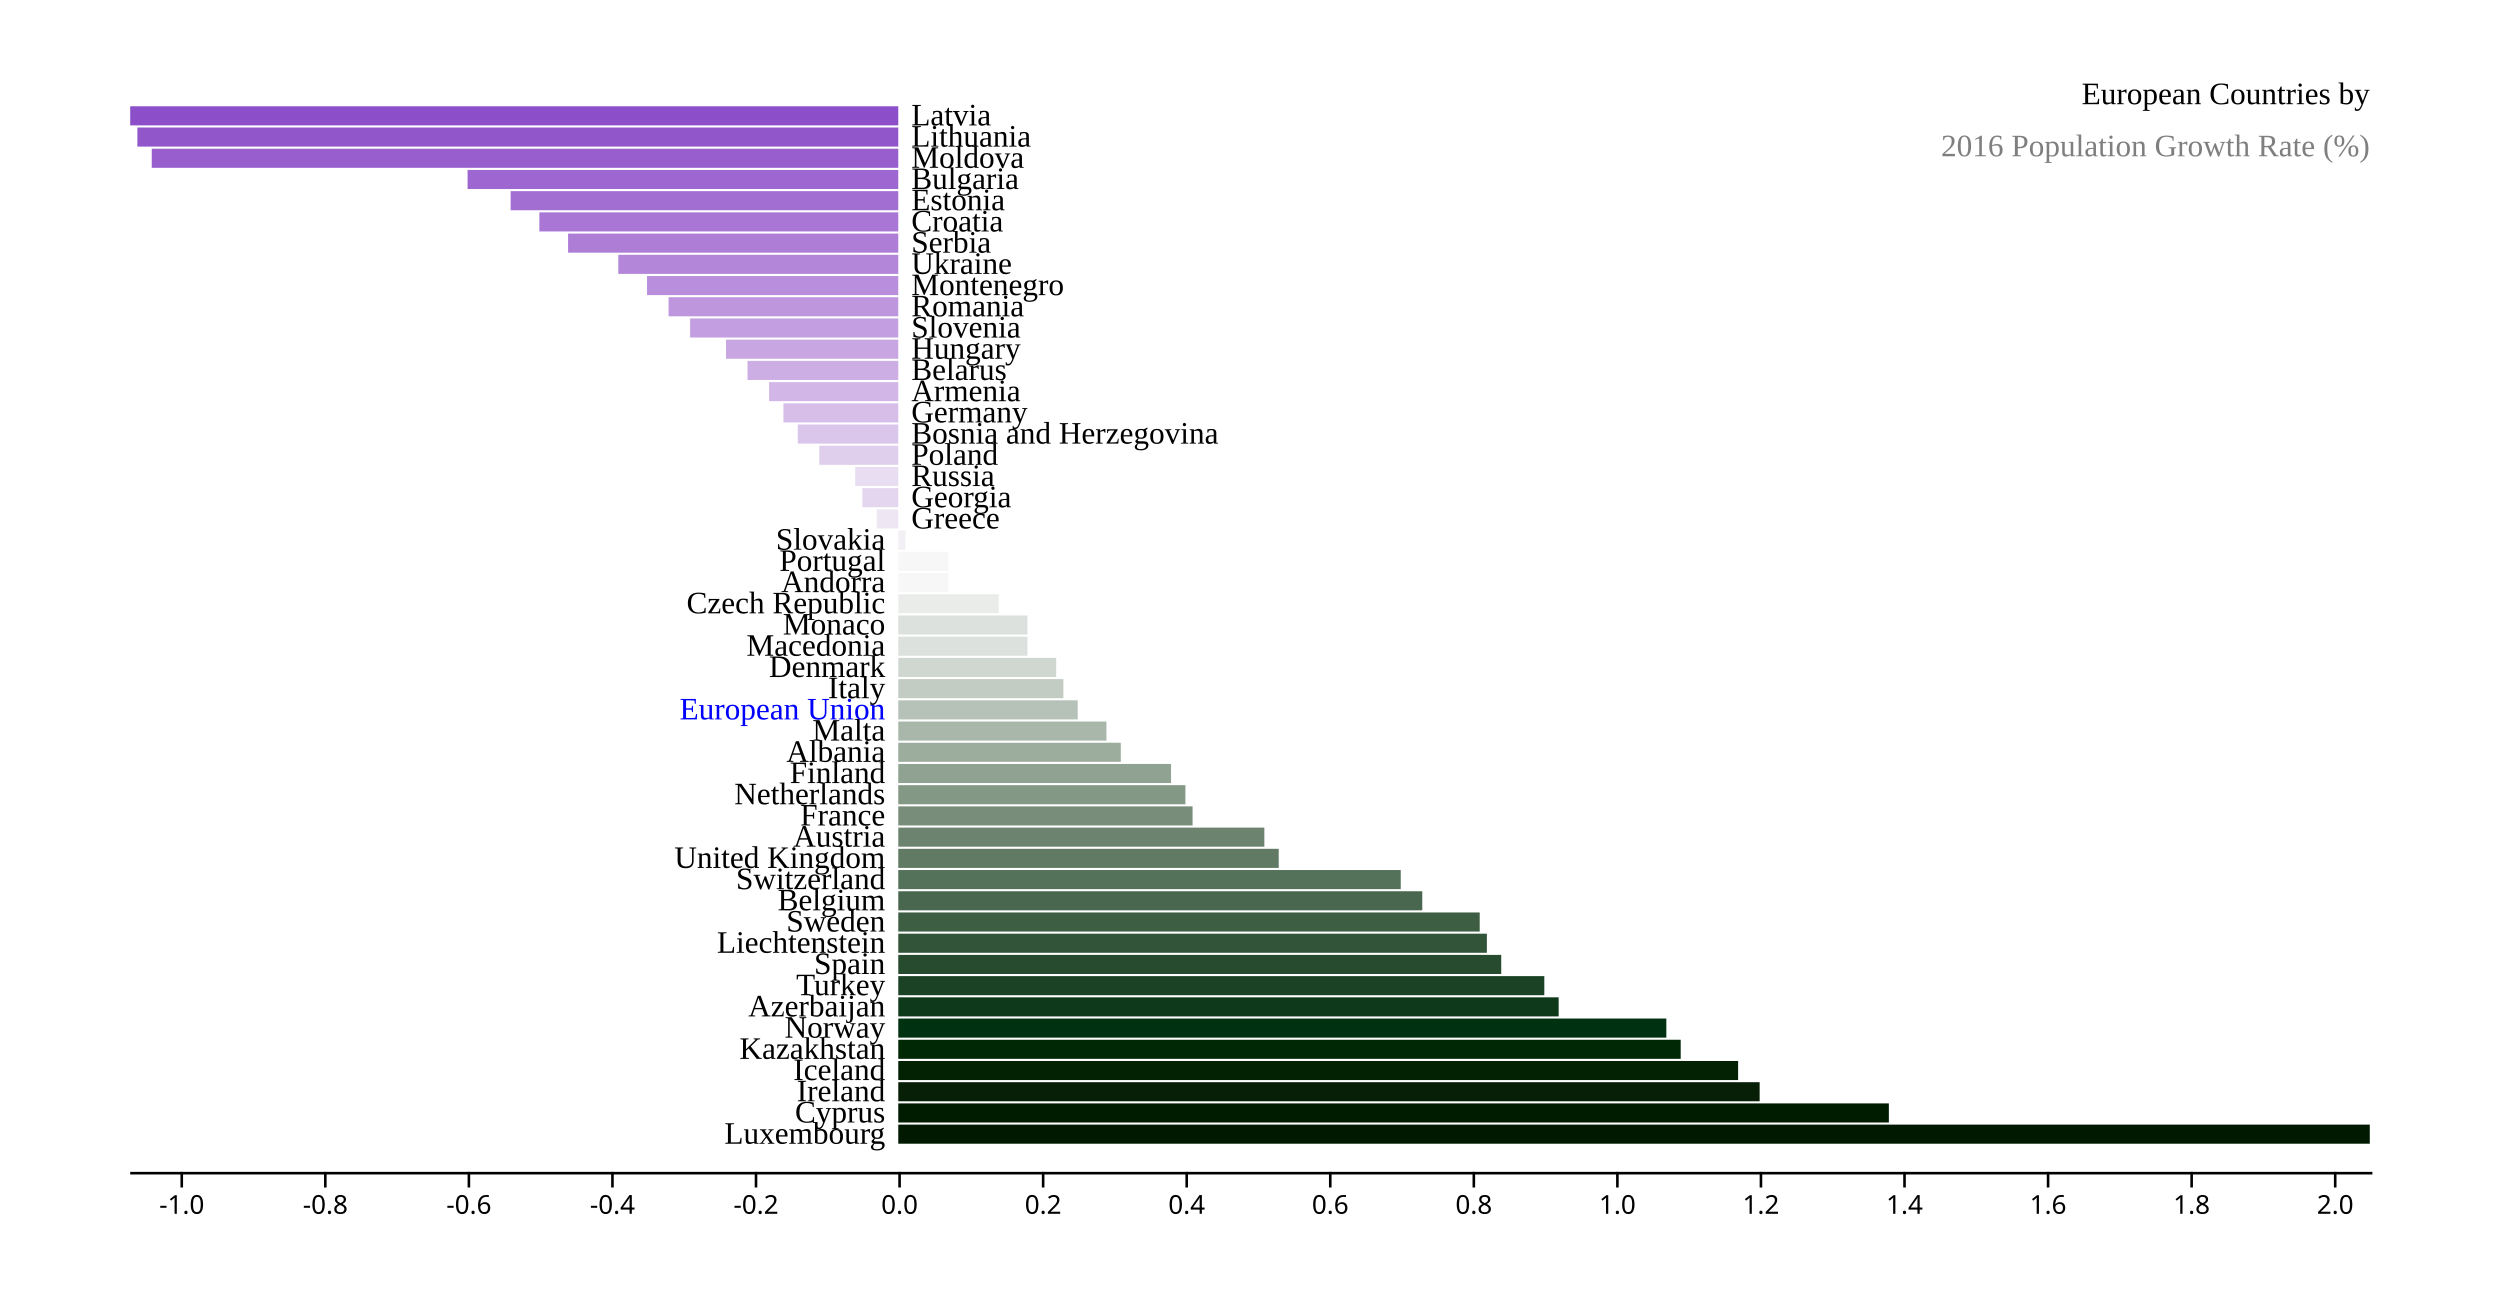
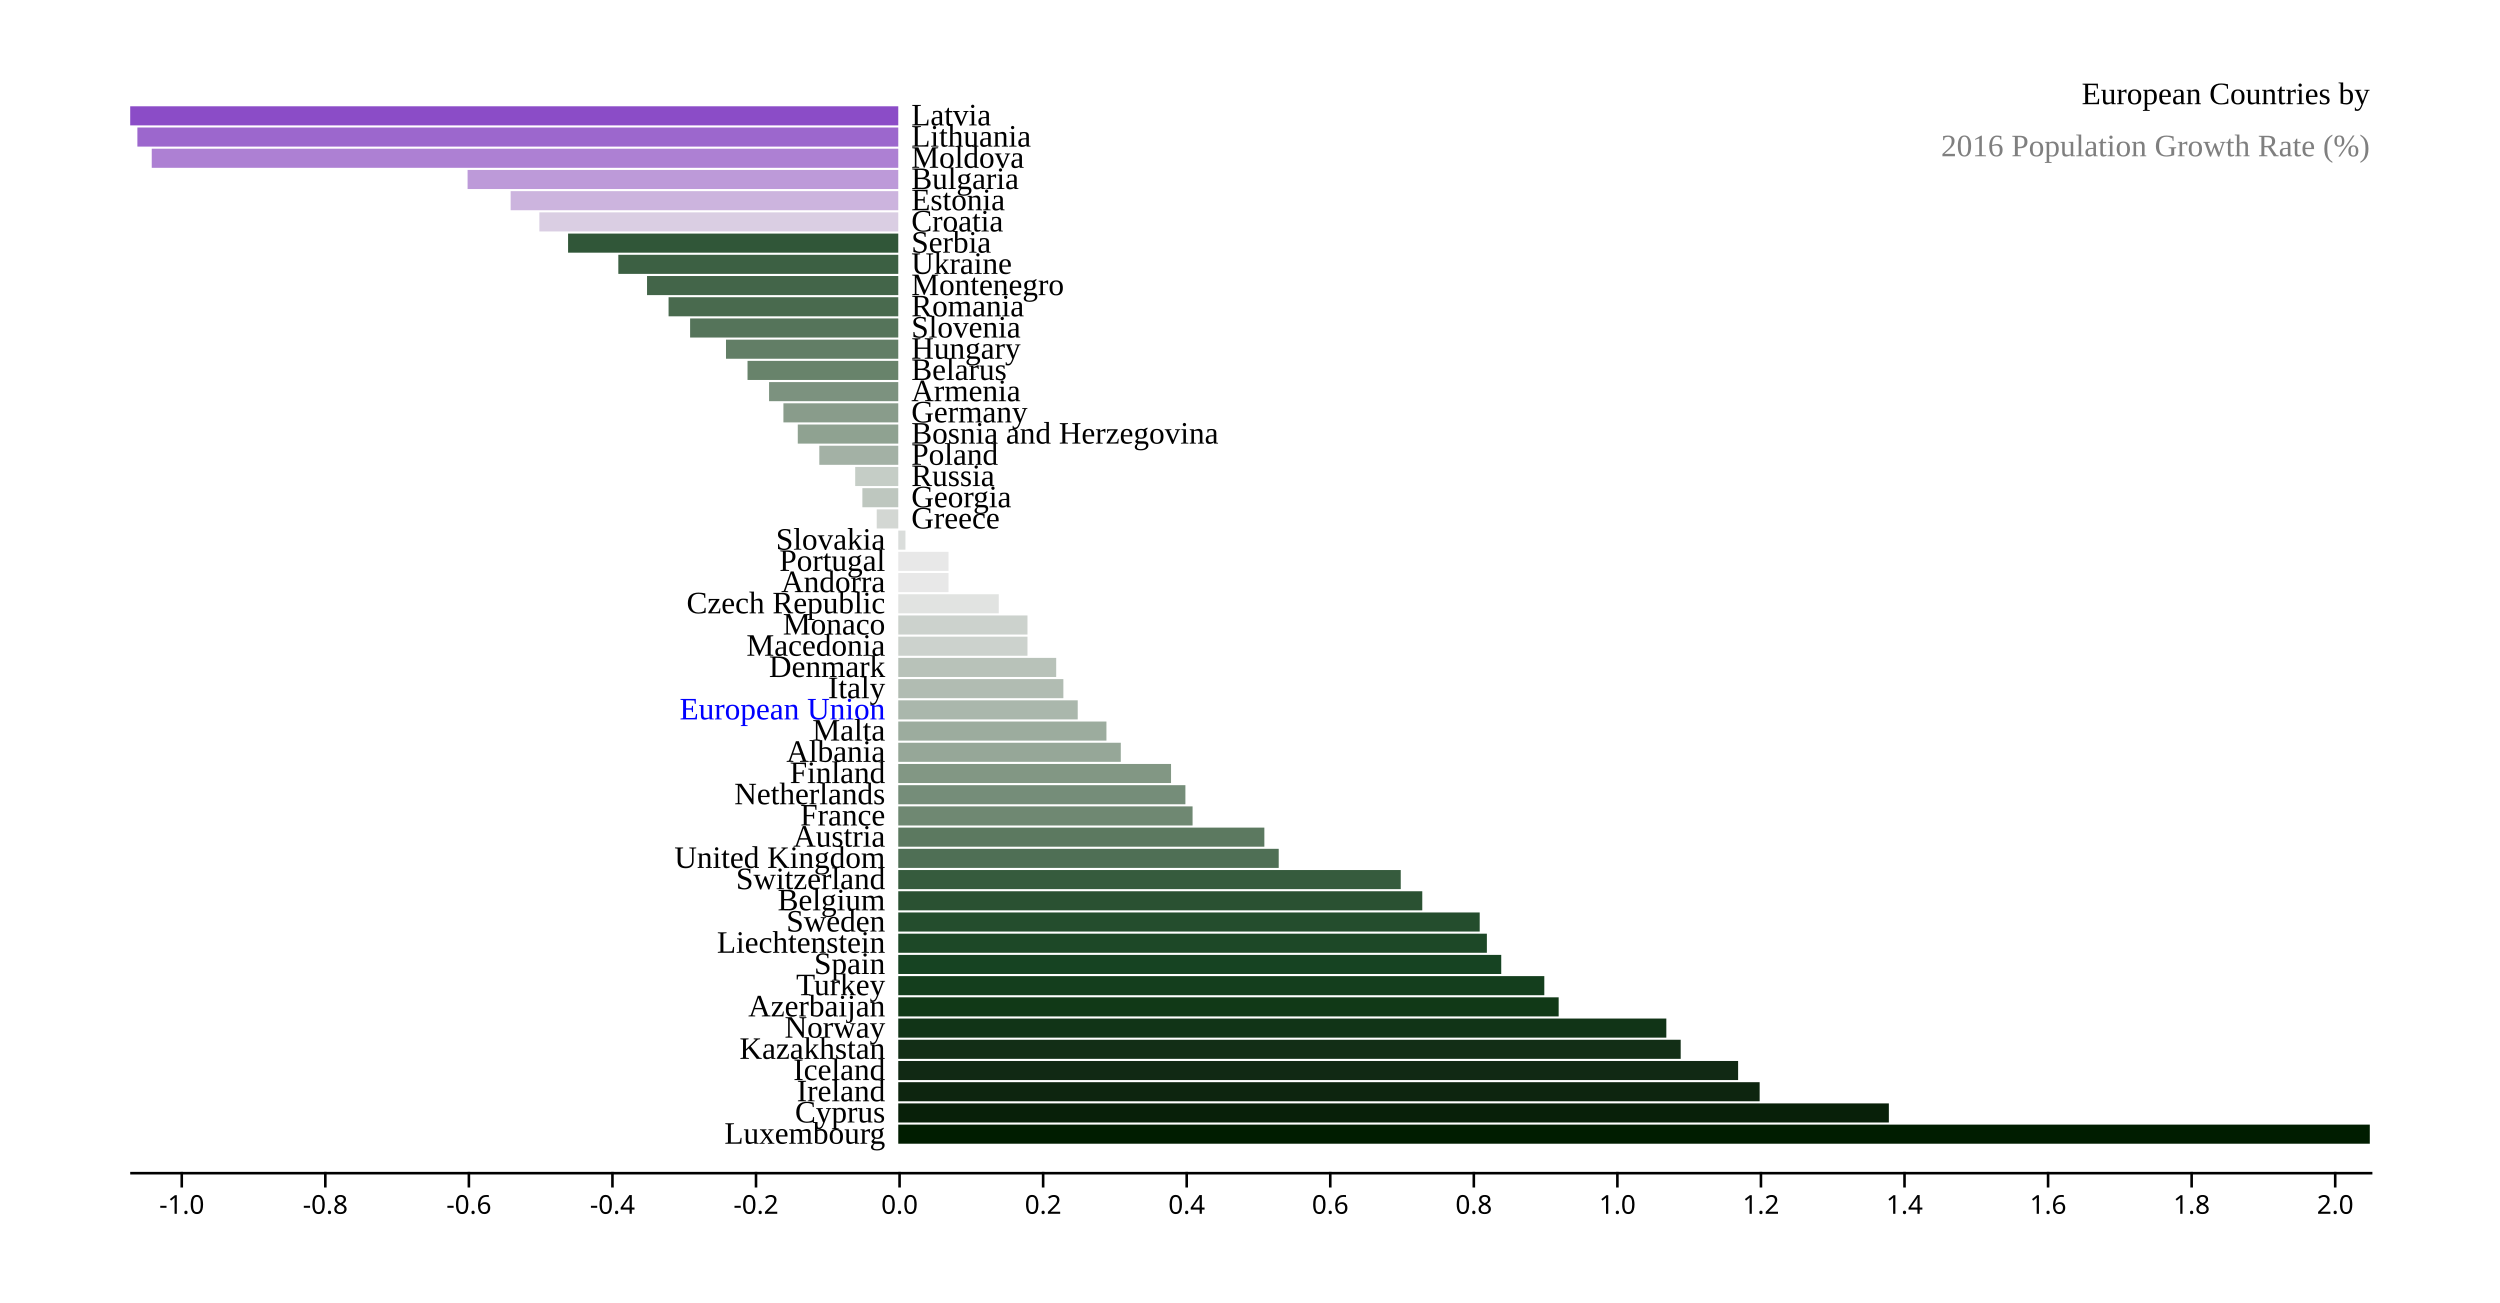
<svg xmlns="http://www.w3.org/2000/svg" width="960" height="500">
  <g transform="translate(50,40)">
    <g class="legend">
      <text x="860" text-anchor="end">European Countries by</text>
      <text x="860" y="20" text-anchor="end" style="opacity: 0.5;">2016 Population Growth Rate (%)</text>
    </g>
    <g class="y-axis" transform="translate(294.9359,0)">
      <line y1="0" y2="400" />
    </g>
    <g class="x-axis" transform="translate(0,410)" fill="none" font-size="10" font-family="sans-serif" text-anchor="middle">
      <path class="domain" stroke="#000" d="M0.5,0V0.5H860.5V0" />
      <g class="tick" opacity="1" transform="translate(19.79487,0)">
        <line stroke="#000" y2="6" />
        <text fill="#000" y="9" dy="0.71em">-1.0</text>
      </g>
      <g class="tick" opacity="1" transform="translate(74.92308,0)">
        <line stroke="#000" y2="6" />
        <text fill="#000" y="9" dy="0.71em">-0.8</text>
      </g>
      <g class="tick" opacity="1" transform="translate(130.0513,0)">
        <line stroke="#000" y2="6" />
        <text fill="#000" y="9" dy="0.71em">-0.6</text>
      </g>
      <g class="tick" opacity="1" transform="translate(185.1795,0)">
        <line stroke="#000" y2="6" />
        <text fill="#000" y="9" dy="0.71em">-0.4</text>
      </g>
      <g class="tick" opacity="1" transform="translate(240.3077,0)">
        <line stroke="#000" y2="6" />
        <text fill="#000" y="9" dy="0.71em">-0.2</text>
      </g>
      <g class="tick" opacity="1" transform="translate(295.4359,0)">
        <line stroke="#000" y2="6" />
        <text fill="#000" y="9" dy="0.71em">0.0</text>
      </g>
      <g class="tick" opacity="1" transform="translate(350.5641,0)">
        <line stroke="#000" y2="6" />
        <text fill="#000" y="9" dy="0.71em">0.2</text>
      </g>
      <g class="tick" opacity="1" transform="translate(405.6923,0)">
        <line stroke="#000" y2="6" />
        <text fill="#000" y="9" dy="0.71em">0.4</text>
      </g>
      <g class="tick" opacity="1" transform="translate(460.8205,0)">
        <line stroke="#000" y2="6" />
        <text fill="#000" y="9" dy="0.71em">0.6</text>
      </g>
      <g class="tick" opacity="1" transform="translate(515.9487,0)">
        <line stroke="#000" y2="6" />
        <text fill="#000" y="9" dy="0.71em">0.8</text>
      </g>
      <g class="tick" opacity="1" transform="translate(571.0769,0)">
        <line stroke="#000" y2="6" />
        <text fill="#000" y="9" dy="0.71em">1.0</text>
      </g>
      <g class="tick" opacity="1" transform="translate(626.2051,0)">
        <line stroke="#000" y2="6" />
        <text fill="#000" y="9" dy="0.71em">1.2</text>
      </g>
      <g class="tick" opacity="1" transform="translate(681.3333,0)">
        <line stroke="#000" y2="6" />
        <text fill="#000" y="9" dy="0.71em">1.4</text>
      </g>
      <g class="tick" opacity="1" transform="translate(736.4615,0)">
        <line stroke="#000" y2="6" />
        <text fill="#000" y="9" dy="0.71em">1.6</text>
      </g>
      <g class="tick" opacity="1" transform="translate(791.5897,0)">
        <line stroke="#000" y2="6" />
        <text fill="#000" y="9" dy="0.71em">1.8</text>
      </g>
      <g class="tick" opacity="1" transform="translate(846.7179,0)">
        <line stroke="#000" y2="6" />
        <text fill="#000" y="9" dy="0.71em">2.0</text>
      </g>
    </g>
    <g class="bars">
-       <rect class="annual-growth" x="294.936" y="391.853" height="7.332" width="565.064" style="fill:#001900;" />
-       <rect class="annual-growth" x="294.936" y="383.707" height="7.332" width="380.385" style="fill:#001c00;" />
-       <rect class="annual-growth" x="294.936" y="375.56" height="7.332" width="330.769" style="fill:#071f07;" />
-       <rect class="annual-growth" x="294.936" y="367.413" height="7.332" width="322.5" style="fill:#022203;" />
-       <rect class="annual-growth" x="294.936" y="359.267" height="7.332" width="300.449" style="fill:#002804;" />
-       <rect class="annual-growth" x="294.936" y="351.12" height="7.332" width="294.936" style="fill:#003111;" />
-       <rect class="annual-growth" x="294.936" y="342.974" height="7.332" width="253.59" style="fill:#0e391b;" />
-       <rect class="annual-growth" x="294.936" y="334.827" height="7.332" width="248.077" style="fill:#1b4225;" />
-       <rect class="annual-growth" x="294.936" y="326.68" height="7.332" width="231.538" style="fill:#274b2f;" />
-       <rect class="annual-growth" x="294.936" y="318.534" height="7.332" width="226.026" style="fill:#325439;" />
-       <rect class="annual-growth" x="294.936" y="310.387" height="7.332" width="223.269" style="fill:#3d5e43;" />
-       <rect class="annual-growth" x="294.936" y="302.24" height="7.332" width="201.218" style="fill:#49674e;" />
-       <rect class="annual-growth" x="294.936" y="294.094" height="7.332" width="192.949" style="fill:#547159;" />
-       <rect class="annual-growth" x="294.936" y="285.947" height="7.332" width="146.09" style="fill:#607a64;" />
-       <rect class="annual-growth" x="294.936" y="277.8" height="7.332" width="140.577" style="fill:#6c846f;" />
-       <rect class="annual-growth" x="294.936" y="269.654" height="7.332" width="113.013" style="fill:#788e7b;" />
-       <rect class="annual-growth" x="294.936" y="261.507" height="7.332" width="110.256" style="fill:#849886;" />
-       <rect class="annual-growth" x="294.936" y="253.36" height="7.332" width="104.744" style="fill:#90a292;" />
-       <rect class="annual-growth" x="294.936" y="245.214" height="7.332" width="85.449" style="fill:#9cad9e;" />
-       <rect class="annual-growth" x="294.936" y="237.067" height="7.332" width="79.936" style="fill:#a9b7ab;" />
-       <rect class="annual-growth" x="294.936" y="228.921" height="7.332" width="68.91" style="fill:#b6c1b7;" />
-       <rect class="annual-growth" x="294.936" y="220.774" height="7.332" width="63.397" style="fill:#c2ccc3;" />
-       <rect class="annual-growth" x="294.936" y="212.627" height="7.332" width="60.641" style="fill:#cfd7d0;" />
-       <rect class="annual-growth" x="294.936" y="204.481" height="7.332" width="49.615" style="fill:#dce1dd;" />
-       <rect class="annual-growth" x="294.936" y="196.334" height="7.332" width="49.615" style="fill:#dce1dd;" />
-       <rect class="annual-growth" x="294.936" y="188.187" height="7.332" width="38.59" style="fill:#eaecea;" />
-       <rect class="annual-growth" x="294.936" y="180.041" height="7.332" width="19.295" style="fill:#f7f7f7;" />
-       <rect class="annual-growth" x="294.936" y="171.894" height="7.332" width="19.295" style="fill:#f7f7f7;" />
-       <rect class="annual-growth" x="294.936" y="163.747" height="7.332" width="2.756" style="fill:#f2eff5;" />
-       <rect class="annual-growth" x="286.667" y="155.601" height="7.332" width="8.269" style="fill:#eee7f3;" />
-       <rect class="annual-growth" x="281.154" y="147.454" height="7.332" width="13.782" style="fill:#e5d6ef;" />
-       <rect class="annual-growth" x="278.397" y="139.308" height="7.332" width="16.538" style="fill:#e9def1;" />
-       <rect class="annual-growth" x="264.615" y="131.161" height="7.332" width="30.321" style="fill:#e0ceed;" />
-       <rect class="annual-growth" x="256.346" y="123.014" height="7.332" width="38.59" style="fill:#dbc6eb;" />
-       <rect class="annual-growth" x="250.833" y="114.868" height="7.332" width="44.103" style="fill:#d6bee9;" />
-       <rect class="annual-growth" x="245.321" y="106.721" height="7.332" width="49.615" style="fill:#d2b6e7;" />
-       <rect class="annual-growth" x="237.051" y="98.574" height="7.332" width="57.885" style="fill:#cdaee4;" />
-       <rect class="annual-growth" x="228.782" y="90.428" height="7.332" width="66.154" style="fill:#c8a6e2;" />
-       <rect class="annual-growth" x="215" y="82.281" height="7.332" width="79.936" style="fill:#c39ee0;" />
-       <rect class="annual-growth" x="206.731" y="74.134" height="7.332" width="88.205" style="fill:#be96de;" />
-       <rect class="annual-growth" x="198.462" y="65.988" height="7.332" width="96.474" style="fill:#b98edc;" />
-       <rect class="annual-growth" x="187.436" y="57.841" height="7.332" width="107.5" style="fill:#b386d9;" />
-       <rect class="annual-growth" x="168.141" y="49.695" height="7.332" width="126.795" style="fill:#ae7ed7;" />
-       <rect class="annual-growth" x="157.115" y="41.548" height="7.332" width="137.821" style="fill:#a976d5;" />
-       <rect class="annual-growth" x="146.09" y="33.401" height="7.332" width="148.846" style="fill:#a36ed2;" />
-       <rect class="annual-growth" x="129.551" y="25.255" height="7.332" width="165.385" style="fill:#9e66d0;" />
-       <rect class="annual-growth" x="8.269" y="17.108" height="7.332" width="286.667" style="fill:#985ece;" />
-       <rect class="annual-growth" x="2.756" y="8.961" height="7.332" width="292.179" style="fill:#9256cb;" />
-       <rect class="annual-growth" x="0" y="0.815" height="7.332" width="294.936" style="fill:#8d4ec9;" />
+       <rect class="annual-growth" x="294.936" y="391.853" height="7.332" width="565.064" style="fill:#001d00;" />
+       <rect class="annual-growth" x="294.936" y="383.707" height="7.332" width="380.385" style="fill:#082009;" />
+       <rect class="annual-growth" x="294.936" y="375.56" height="7.332" width="330.769" style="fill:#0d250f;" />
+       <rect class="annual-growth" x="294.936" y="367.413" height="7.332" width="322.5" style="fill:#112914;" />
+       <rect class="annual-growth" x="294.936" y="359.267" height="7.332" width="300.449" style="fill:#122e16;" />
+       <rect class="annual-growth" x="294.936" y="351.12" height="7.332" width="294.936" style="fill:#113417;" />
+       <rect class="annual-growth" x="294.936" y="342.974" height="7.332" width="253.59" style="fill:#113917;" />
+       <rect class="annual-growth" x="294.936" y="334.827" height="7.332" width="248.077" style="fill:#143e1d;" />
+       <rect class="annual-growth" x="294.936" y="326.68" height="7.332" width="231.538" style="fill:#164322;" />
+       <rect class="annual-growth" x="294.936" y="318.534" height="7.332" width="226.026" style="fill:#1d4827;" />
+       <rect class="annual-growth" x="294.936" y="310.387" height="7.332" width="223.269" style="fill:#244d2d;" />
+       <rect class="annual-growth" x="294.936" y="302.24" height="7.332" width="201.218" style="fill:#2a5132;" />
+       <rect class="annual-growth" x="294.936" y="294.094" height="7.332" width="192.949" style="fill:#365b3d;" />
+       <rect class="annual-growth" x="294.936" y="285.947" height="7.332" width="146.09" style="fill:#4f6f55;" />
+       <rect class="annual-growth" x="294.936" y="277.8" height="7.332" width="140.577" style="fill:#5c7960;" />
+       <rect class="annual-growth" x="294.936" y="269.654" height="7.332" width="113.013" style="fill:#6f8872;" />
+       <rect class="annual-growth" x="294.936" y="261.507" height="7.332" width="110.256" style="fill:#758d79;" />
+       <rect class="annual-growth" x="294.936" y="253.36" height="7.332" width="104.744" style="fill:#829784;" />
+       <rect class="annual-growth" x="294.936" y="245.214" height="7.332" width="85.449" style="fill:#96a798;" />
+       <rect class="annual-growth" x="294.936" y="237.067" height="7.332" width="79.936" style="fill:#9cac9e;" />
+       <rect class="annual-growth" x="294.936" y="228.921" height="7.332" width="68.91" style="fill:#aab7ac;" />
+       <rect class="annual-growth" x="294.936" y="220.774" height="7.332" width="63.397" style="fill:#b1bcb2;" />
+       <rect class="annual-growth" x="294.936" y="212.627" height="7.332" width="60.641" style="fill:#b8c2b9;" />
+       <rect class="annual-growth" x="294.936" y="204.481" height="7.332" width="49.615" style="fill:#ccd2cd;" />
+       <rect class="annual-growth" x="294.936" y="196.334" height="7.332" width="49.615" style="fill:#ccd2cd;" />
+       <rect class="annual-growth" x="294.936" y="188.187" height="7.332" width="38.59" style="fill:#e1e3e1;" />
+       <rect class="annual-growth" x="294.936" y="180.041" height="7.332" width="19.295" style="fill:#e8e8e8;" />
+       <rect class="annual-growth" x="294.936" y="171.894" height="7.332" width="19.295" style="fill:#e8e8e8;" />
+       <rect class="annual-growth" x="294.936" y="163.747" height="7.332" width="2.756" style="fill:#dadddb;" />
+       <rect class="annual-growth" x="286.667" y="155.601" height="7.332" width="8.269" style="fill:#d3d7d3;" />
+       <rect class="annual-growth" x="281.154" y="147.454" height="7.332" width="13.782" style="fill:#bec7bf;" />
+       <rect class="annual-growth" x="278.397" y="139.308" height="7.332" width="16.538" style="fill:#c5cdc6;" />
+       <rect class="annual-growth" x="264.615" y="131.161" height="7.332" width="30.321" style="fill:#a3b1a5;" />
+       <rect class="annual-growth" x="256.346" y="123.014" height="7.332" width="38.59" style="fill:#8fa291;" />
+       <rect class="annual-growth" x="250.833" y="114.868" height="7.332" width="44.103" style="fill:#899c8b;" />
+       <rect class="annual-growth" x="245.321" y="106.721" height="7.332" width="49.615" style="fill:#7c927f;" />
+       <rect class="annual-growth" x="237.051" y="98.574" height="7.332" width="57.885" style="fill:#68836b;" />
+       <rect class="annual-growth" x="228.782" y="90.428" height="7.332" width="66.154" style="fill:#627e66;" />
+       <rect class="annual-growth" x="215" y="82.281" height="7.332" width="79.936" style="fill:#55745a;" />
+       <rect class="annual-growth" x="206.731" y="74.134" height="7.332" width="88.205" style="fill:#496a4e;" />
+       <rect class="annual-growth" x="198.462" y="65.988" height="7.332" width="96.474" style="fill:#436549;" />
+       <rect class="annual-growth" x="187.436" y="57.841" height="7.332" width="107.5" style="fill:#3c6043;" />
+       <rect class="annual-growth" x="168.141" y="49.695" height="7.332" width="126.795" style="fill:#305638;" />
+       <rect class="annual-growth" x="157.115" y="41.548" height="7.332" width="137.821" style="fill:#dacee3;" />
+       <rect class="annual-growth" x="146.09" y="33.401" height="7.332" width="148.846" style="fill:#ccb4de;" />
+       <rect class="annual-growth" x="129.551" y="25.255" height="7.332" width="165.385" style="fill:#bd9ad9;" />
+       <rect class="annual-growth" x="8.269" y="17.108" height="7.332" width="286.667" style="fill:#ad80d3;" />
+       <rect class="annual-growth" x="2.756" y="8.961" height="7.332" width="292.179" style="fill:#9c67cd;" />
+       <rect class="annual-growth" x="0" y="0.815" height="7.332" width="294.936" style="fill:#8b4cc7;" />
    </g>
    <g class="labels">
      <text class="bar-label" x="294.936" y="391.853" dx="-5" dy="7.332" text-anchor="end">Luxembourg</text>
      <text class="bar-label" x="294.936" y="383.707" dx="-5" dy="7.332" text-anchor="end">Cyprus</text>
      <text class="bar-label" x="294.936" y="375.56" dx="-5" dy="7.332" text-anchor="end">Ireland</text>
      <text class="bar-label" x="294.936" y="367.413" dx="-5" dy="7.332" text-anchor="end">Iceland</text>
      <text class="bar-label" x="294.936" y="359.267" dx="-5" dy="7.332" text-anchor="end">Kazakhstan</text>
      <text class="bar-label" x="294.936" y="351.12" dx="-5" dy="7.332" text-anchor="end">Norway</text>
      <text class="bar-label" x="294.936" y="342.974" dx="-5" dy="7.332" text-anchor="end">Azerbaijan</text>
      <text class="bar-label" x="294.936" y="334.827" dx="-5" dy="7.332" text-anchor="end">Turkey</text>
      <text class="bar-label" x="294.936" y="326.68" dx="-5" dy="7.332" text-anchor="end">Spain</text>
      <text class="bar-label" x="294.936" y="318.534" dx="-5" dy="7.332" text-anchor="end">Liechtenstein</text>
      <text class="bar-label" x="294.936" y="310.387" dx="-5" dy="7.332" text-anchor="end">Sweden</text>
      <text class="bar-label" x="294.936" y="302.24" dx="-5" dy="7.332" text-anchor="end">Belgium</text>
      <text class="bar-label" x="294.936" y="294.094" dx="-5" dy="7.332" text-anchor="end">Switzerland</text>
      <text class="bar-label" x="294.936" y="285.947" dx="-5" dy="7.332" text-anchor="end">United Kingdom</text>
      <text class="bar-label" x="294.936" y="277.8" dx="-5" dy="7.332" text-anchor="end">Austria</text>
      <text class="bar-label" x="294.936" y="269.654" dx="-5" dy="7.332" text-anchor="end">France</text>
      <text class="bar-label" x="294.936" y="261.507" dx="-5" dy="7.332" text-anchor="end">Netherlands</text>
      <text class="bar-label" x="294.936" y="253.36" dx="-5" dy="7.332" text-anchor="end">Finland</text>
      <text class="bar-label" x="294.936" y="245.214" dx="-5" dy="7.332" text-anchor="end">Albania</text>
      <text class="bar-label" x="294.936" y="237.067" dx="-5" dy="7.332" text-anchor="end">Malta</text>
      <text class="bar-label" x="294.936" y="228.921" dx="-5" dy="7.332" text-anchor="end" style="fill: blue;">European Union</text>
      <text class="bar-label" x="294.936" y="220.774" dx="-5" dy="7.332" text-anchor="end">Italy</text>
      <text class="bar-label" x="294.936" y="212.627" dx="-5" dy="7.332" text-anchor="end">Denmark</text>
      <text class="bar-label" x="294.936" y="204.481" dx="-5" dy="7.332" text-anchor="end">Macedonia</text>
      <text class="bar-label" x="294.936" y="196.334" dx="-5" dy="7.332" text-anchor="end">Monaco</text>
      <text class="bar-label" x="294.936" y="188.187" dx="-5" dy="7.332" text-anchor="end">Czech Republic</text>
      <text class="bar-label" x="294.936" y="180.041" dx="-5" dy="7.332" text-anchor="end">Andorra</text>
      <text class="bar-label" x="294.936" y="171.894" dx="-5" dy="7.332" text-anchor="end">Portugal</text>
      <text class="bar-label" x="294.936" y="163.747" dx="-5" dy="7.332" text-anchor="end">Slovakia</text>
      <text class="bar-label" x="294.936" y="155.601" dx="5" dy="7.332" text-anchor="start">Greece</text>
      <text class="bar-label" x="294.936" y="147.454" dx="5" dy="7.332" text-anchor="start">Georgia</text>
      <text class="bar-label" x="294.936" y="139.308" dx="5" dy="7.332" text-anchor="start">Russia</text>
      <text class="bar-label" x="294.936" y="131.161" dx="5" dy="7.332" text-anchor="start">Poland</text>
      <text class="bar-label" x="294.936" y="123.014" dx="5" dy="7.332" text-anchor="start">Bosnia and Herzegovina</text>
      <text class="bar-label" x="294.936" y="114.868" dx="5" dy="7.332" text-anchor="start">Germany</text>
      <text class="bar-label" x="294.936" y="106.721" dx="5" dy="7.332" text-anchor="start">Armenia</text>
      <text class="bar-label" x="294.936" y="98.574" dx="5" dy="7.332" text-anchor="start">Belarus</text>
      <text class="bar-label" x="294.936" y="90.428" dx="5" dy="7.332" text-anchor="start">Hungary</text>
      <text class="bar-label" x="294.936" y="82.281" dx="5" dy="7.332" text-anchor="start">Slovenia</text>
      <text class="bar-label" x="294.936" y="74.134" dx="5" dy="7.332" text-anchor="start">Romania</text>
      <text class="bar-label" x="294.936" y="65.988" dx="5" dy="7.332" text-anchor="start">Montenegro</text>
      <text class="bar-label" x="294.936" y="57.841" dx="5" dy="7.332" text-anchor="start">Ukraine</text>
      <text class="bar-label" x="294.936" y="49.695" dx="5" dy="7.332" text-anchor="start">Serbia</text>
      <text class="bar-label" x="294.936" y="41.548" dx="5" dy="7.332" text-anchor="start">Croatia</text>
      <text class="bar-label" x="294.936" y="33.401" dx="5" dy="7.332" text-anchor="start">Estonia</text>
      <text class="bar-label" x="294.936" y="25.255" dx="5" dy="7.332" text-anchor="start">Bulgaria</text>
      <text class="bar-label" x="294.936" y="17.108" dx="5" dy="7.332" text-anchor="start">Moldova</text>
      <text class="bar-label" x="294.936" y="8.961" dx="5" dy="7.332" text-anchor="start">Lithuania</text>
      <text class="bar-label" x="294.936" y="0.815" dx="5" dy="7.332" text-anchor="start">Latvia</text>
    </g>
  </g>
</svg>
